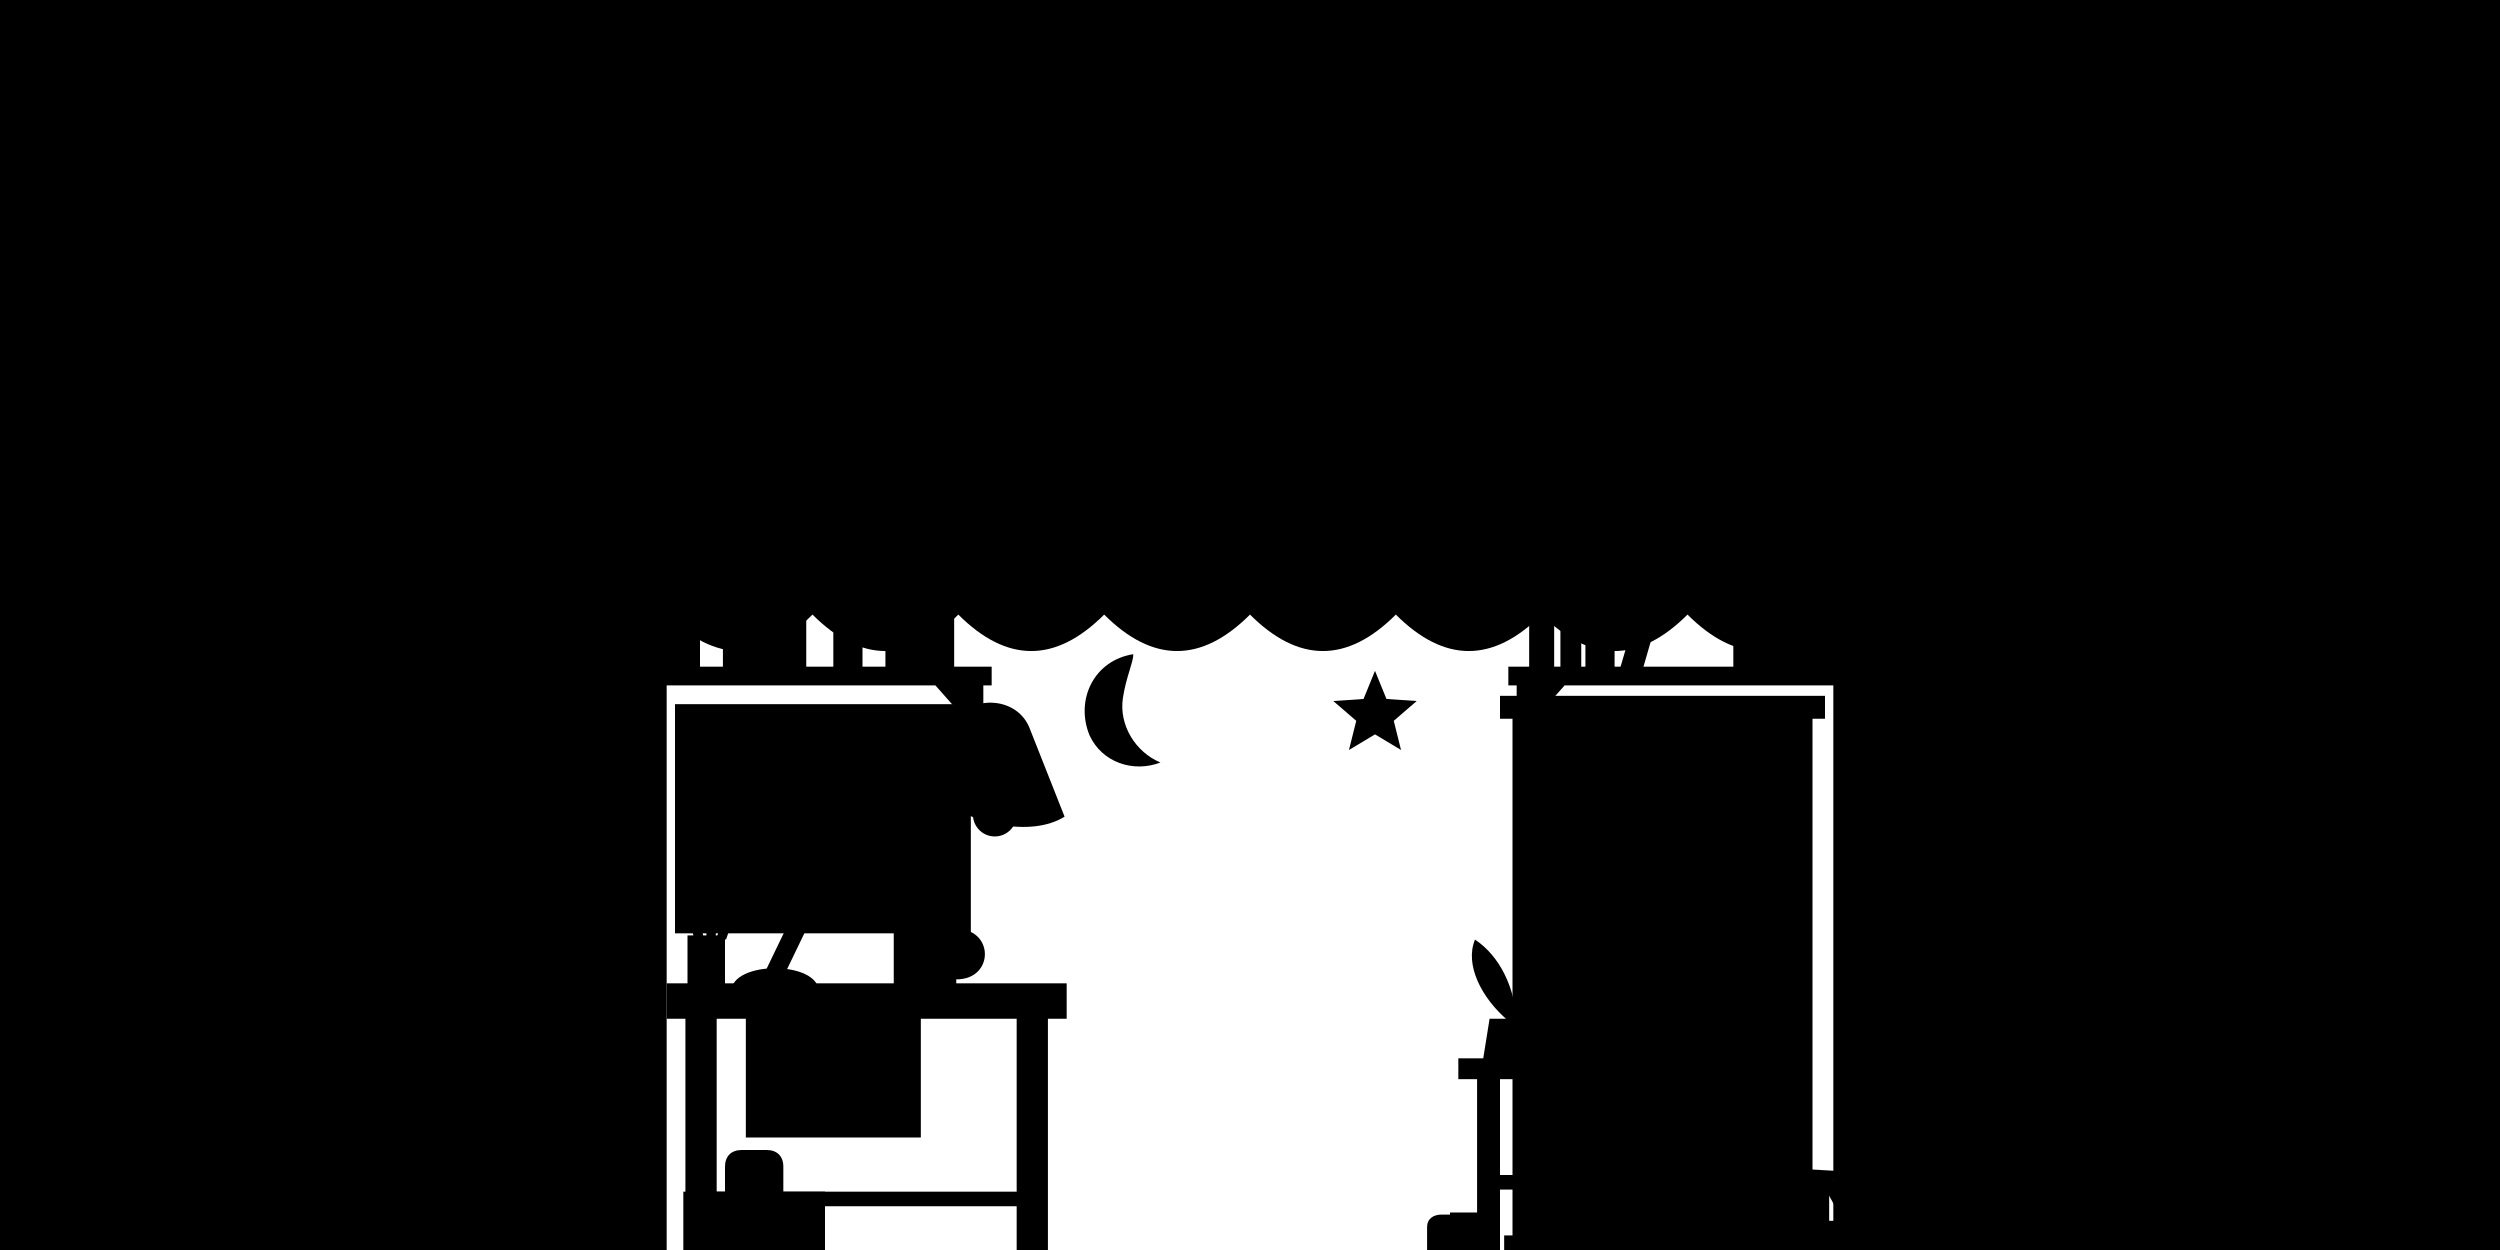
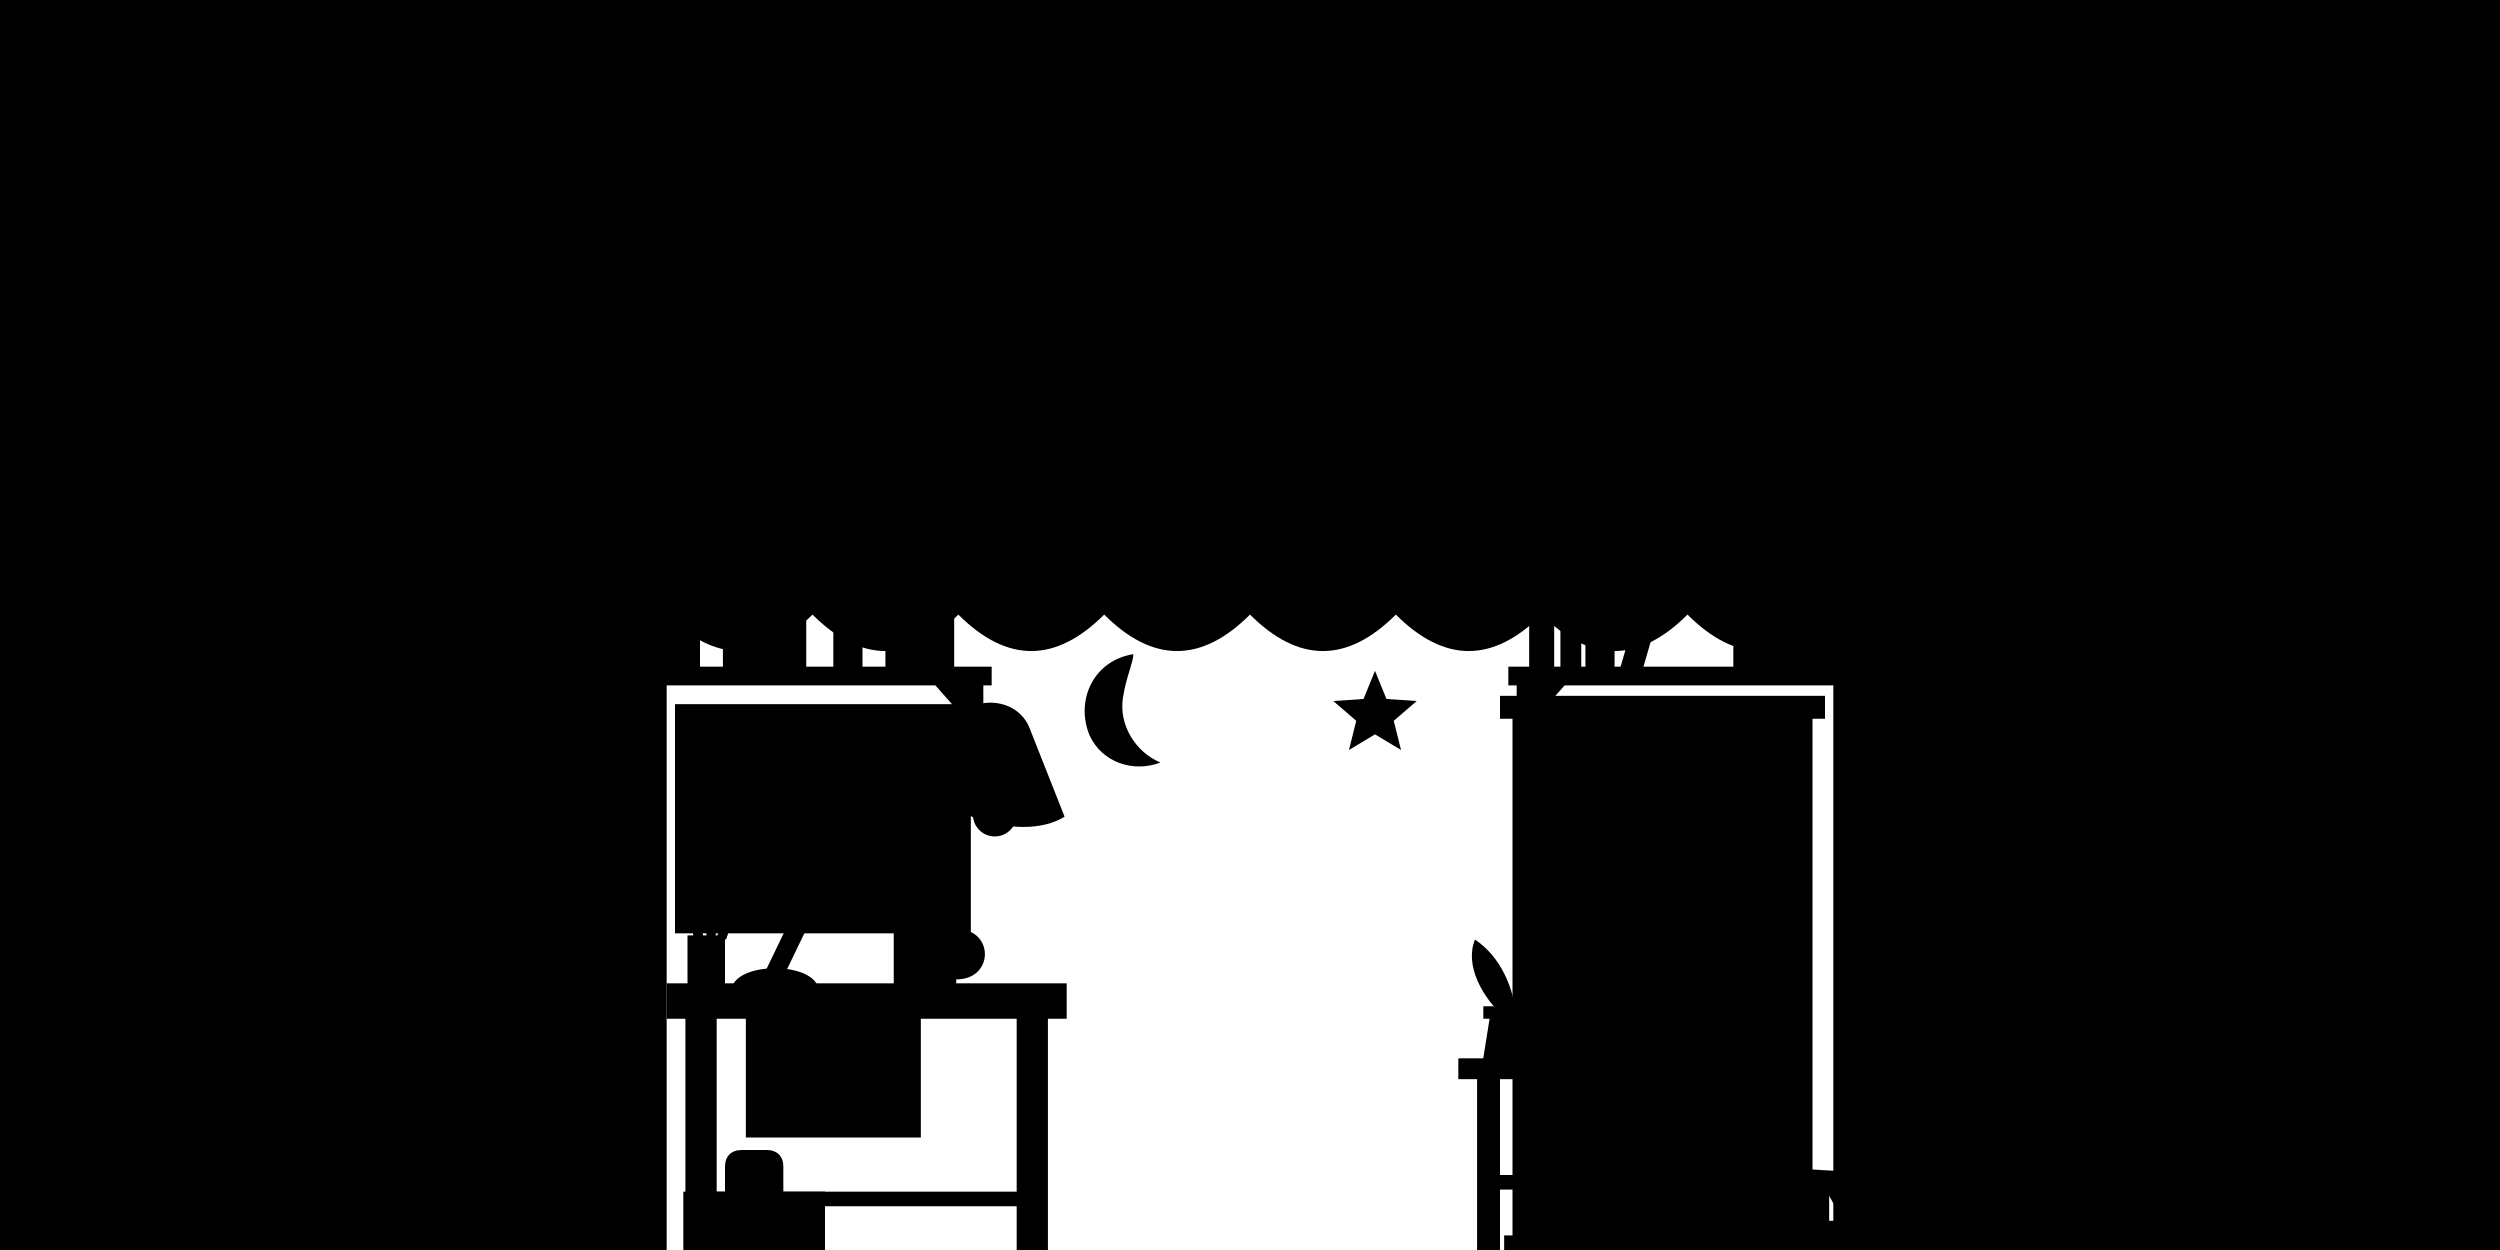
<svg xmlns="http://www.w3.org/2000/svg" viewBox="-60 -20 120 60">
  <path id="arch" data-z="0" data-stock="woodDeep" data-cut="knife" data-cast="false" d="M-60 -20 H60 V40 H28 V9.5 Q24.5 13 21 9.5 Q17.5 13 14 9.5 Q10.5 13 7 9.5 Q3.5 13 0 9.5 Q-3.5 13 -7 9.5 Q-10.5 13 -14 9.5 Q-17.5 13 -21 9.5 Q-24.5 13 -28 9.5 V40 H-60 Z" data-holes="M-24.85 6.5 a0.35 0.35 0 1 0 0.7 0 a0.35 0.35 0 1 0 -0.7 0 Z M-17.85 6.5 a0.35 0.35 0 1 0 0.7 0 a0.35 0.35 0 1 0 -0.7 0 Z M-10.85 6.5 a0.35 0.35 0 1 0 0.7 0 a0.35 0.35 0 1 0 -0.7 0 Z M-3.85 6.5 a0.35 0.35 0 1 0 0.7 0 a0.35 0.35 0 1 0 -0.7 0 Z M3.15 6.5 a0.35 0.35 0 1 0 0.7 0 a0.35 0.35 0 1 0 -0.7 0 Z M10.15 6.5 a0.35 0.35 0 1 0 0.7 0 a0.35 0.35 0 1 0 -0.7 0 Z M17.15 6.5 a0.35 0.35 0 1 0 0.7 0 a0.35 0.35 0 1 0 -0.7 0 Z M24.15 6.5 a0.35 0.35 0 1 0 0.7 0 a0.35 0.35 0 1 0 -0.7 0 Z" />
  <path id="far-shelf-left" data-z="-42" data-stock="kraft" data-hinge="bottom" data-cut="knife" d="M-34 12 H-12.4 V12.9 H-34 Z M-31.6 12.9 L-29.3 12.9 L-31.6 15.5 Z M-15.1 12.9 L-12.8 12.9 L-12.8 15.5 Z" />
  <path id="far-jars-left" data-z="-42" data-stock="mint" data-hinge="bottom" d="M-32.6 12.3 V9.1 C-32.6 8.3 -32.1 7.9 -31.6 7.9 V7.3 H-30.7 V7.9 C-30.2 7.9 -29.8 8.3 -29.8 9.1 V12.3 Z        M-28.7 12.3 V10 C-28.7 9.5 -28.3 9.2 -27.9 9.2 H-27.2 C-26.8 9.2 -26.4 9.5 -26.4 10 V12.3 Z        M-25.3 12.3 V8.2 C-25.3 7.3 -24.6 6.7 -23.8 6.6 V6 H-22.7 V6.6 C-21.9 6.7 -21.3 7.3 -21.3 8.2 V12.3 Z        M-20 12.3 V8.6 C-20 7.9 -19.7 7.6 -19.6 7.3 V5.6 H-19 V7.3 C-18.9 7.6 -18.6 7.9 -18.6 8.6 V12.3 Z        M-17.5 12.3 V9.3 C-17.5 8.8 -17.1 8.4 -16.5 8.4 H-15.2 C-14.6 8.4 -14.2 8.8 -14.2 9.3 V12.3 Z" data-holes="M-32 9.9 H-30.4 V10.9 H-32 Z M-24.6 8.8 H-22 V10.4 H-24.6 Z M-17 9.7 H-14.7 V10.6 H-17 Z" />
  <path id="far-shelf-right" data-z="-42" data-stock="kraft" data-hinge="bottom" data-cut="knife" d="M12.4 12 H34 V12.9 H12.4 Z M12.8 12.9 L15.1 12.9 L12.8 15.5 Z M31.6 12.9 L29.3 12.9 L31.6 15.5 Z" />
  <path id="far-books-right" data-z="-42" data-stock="rose" data-hinge="bottom" data-cut="knife" d="M13.4 12.3 V7.6 H14.6 V12.3 Z M14.9 12.3 V8.3 H15.9 V12.3 Z M16.1 12.3 V7.1 H17.5 V12.3 Z M17.7 12.3 L18.9 8.2 L19.9 8.5 L18.8 12.3 Z        M23.2 12.3 V9.4 H29.6 V12.3 Z M24.1 9.4 V8.1 H28.6 V9.4 Z" data-holes="M16.5 8.2 H17.1 V8.9 H16.5 Z M25.4 10.3 H27.4 V11.1 H25.4 Z" />
  <path id="pinboard" data-z="-30" data-stock="cork" data-hinge="bottom" data-cut="knife" d="M-27.6 13.8 H-13.4 V24.8 H-27.6 Z" />
  <path id="pinned-notes" data-z="-30" data-stock="cream" data-hinge="bottom" d="M-26.3 15.4 L-22.4 15.1 L-22.1 19.6 L-26 19.9 Z M-21.1 15.2 L-17.9 15.5 L-18.2 18.9 L-21.4 18.6 Z M-16.9 15.9 L-14.5 15.8 L-14.4 18.1 L-16.8 18.2 Z M-20.2 20 L-15.4 19.7 L-15.2 23.4 L-20 23.7 Z" data-holes="M-24.55 16.2 a0.3 0.3 0 1 0 0.6 0 a0.3 0.3 0 1 0 -0.6 0 Z M-19.95 16 a0.3 0.3 0 1 0 0.6 0 a0.3 0.3 0 1 0 -0.6 0 Z M-17.95 20.8 a0.3 0.3 0 1 0 0.6 0 a0.3 0.3 0 1 0 -0.6 0 Z" />
  <path id="cabinet" data-z="-30" data-stock="sage" data-hinge="bottom" data-cut="knife" d="M12 13.4 H27.6 V14.5 H27 V39.3 H27.4 V40 H12.2 V39.3 H12.6 V14.5 H12 Z" data-holes="M19.62 16 H19.98 V38 H19.62 Z M18.4 26.4 a0.4 0.4 0 1 0 0.8 0 a0.4 0.4 0 1 0 -0.8 0 Z M20.4 26.4 a0.4 0.4 0 1 0 0.8 0 a0.4 0.4 0 1 0 -0.8 0 Z M14 16.2 H18 V17.9 H14 Z M21.6 16.2 H25.6 V17.9 H21.6 Z" />
  <path id="lamp" data-z="-16" data-stock="tomato" data-hinge="bottom" d="M-24.9 27.6 C-24.9 26.1 -20.7 26.1 -20.7 27.6 Z        M-23.3 26.7 L-19.3 18.4 L-18.5 18.8 L-22.5 27.1 Z        M-19.65 18.6 a0.75 0.75 0 1 0 1.5 0 a0.75 0.75 0 1 0 -1.5 0 Z        M-19.1 18.2 L-13.1 15.2 L-12.7 16 L-18.7 19 Z        M-14.3 14.6 C-13.2 13.3 -11.2 13.5 -10.6 14.9 L-8.9 19.2 C-10.5 20.2 -13.4 19.6 -15.3 18.1 Z" data-holes="M-12.7 15.3 a0.3 0.3 0 1 0 0.6 0 a0.3 0.3 0 1 0 -0.6 0 Z" />
  <path id="lamp-bulb" data-z="-16.4" data-stock="glow" d="M-13.3 19.1 a1.05 1.05 0 1 0 2.1 0 a1.05 1.05 0 1 0 -2.1 0 Z" />
  <path id="mug" data-z="-15.5" data-stock="cream" data-hinge="bottom" d="M-17.1 24 H-14.1 V27.6 H-17.1 Z M-14.3 24.6 C-12.2 24.4 -12.2 27.2 -14.3 27 Z" data-holes="M-14.1 25.25 C-13.1 25.2 -13.1 26.4 -14.1 26.35 Z" />
  <path id="pencil-cup" data-z="-15.5" data-stock="mustard" data-hinge="bottom" d="M-27 27.6 V24.9 H-25.2 V27.6 Z        M-26.7 25 L-27.4 21.6 L-26.95 21.5 L-26.25 24.9 Z        M-26.1 25 L-25.9 21 L-25.45 21 L-25.65 25 Z        M-25.6 25 L-24.6 22 L-24.15 22.15 L-25.15 25.1 Z" />
  <path id="desk" data-z="-14" data-stock="wood" data-hinge="bottom" data-cut="knife" d="M-28 27.2 H-8.8 V28.9 H-28 Z M-27.1 28.9 H-25.6 V40 H-27.1 Z M-11.2 28.9 H-9.7 V40 H-11.2 Z M-24.2 28.9 H-15.8 V34.6 H-24.2 Z M-25.6 37.2 H-11.2 V37.9 H-25.6 Z" data-holes="M-23.6 31.6 H-16.4 V31.95 H-23.6 Z M-21.2 30 H-18.8 V30.55 H-21.2 Z M-21.2 32.9 H-18.8 V33.45 H-21.2 Z" />
  <path id="notebook" data-z="-16.5" data-stock="white" data-hinge="bottom" d="M14.2 31.2 C15.8 30 18.1 29.9 19.4 30.8 C20.8 29.9 22.9 30 23.4 31.2 L23.4 31.8 H14.2 Z" />
-   <path id="plant" data-z="-16.5" data-stock="leaf" data-hinge="bottom" d="M11.1 31.4 L11.5 28.9 H13.7 L14.1 31.4 Z        M12.4 29 C11.1 27.9 10.3 26.3 10.8 25.1 C12 25.9 12.7 27.4 12.8 29 Z        M12.7 29 C12.6 27 13.2 24.9 14.3 24.1 C14.6 25.8 13.9 27.7 13.1 29 Z        M13 29 C13.8 27.8 15.2 27.2 16 27.6 C15.4 28.5 14.2 29.1 13.2 29.2 Z" />
+   <path id="plant-pot" data-z="-16.3" data-stock="terracotta" data-hinge="bottom" data-cut="knife" d="M11.1 31.4 L11.5 28.9 H13.7 L14.1 31.4 Z M11.2 28.9 V28.3 H14 V28.9 Z" />
+   <path id="plant" data-z="-16.5" data-stock="leaf" data-hinge="bottom" d="M12.4 29 C11.1 27.9 10.3 26.3 10.8 25.1 C12 25.9 12.7 27.4 12.8 29 Z        M12.7 29 C12.6 27 13.2 24.9 14.3 24.1 C14.6 25.8 13.9 27.7 13.1 29 Z        M13 29 C13.8 27.8 15.2 27.2 16 27.6 C15.4 28.5 14.2 29.1 13.2 29.2 Z" />
  <path id="side-table" data-z="-16" data-stock="woodDeep" data-hinge="bottom" data-cut="knife" d="M10 30.8 H23.8 V31.8 H10 Z M10.9 31.8 H12 V40 H10.9 Z M21.8 31.8 H22.9 V40 H21.8 Z M12 36.4 H21.8 V37.1 H12 Z" />
  <path id="floor-books" data-z="-14" data-stock="plum" data-hinge="bottom" data-cut="knife" d="M24.2 40 V38.6 H28.4 V40 Z M24.6 38.6 V37.3 H27.8 V38.6 Z M24.3 37.3 L24.5 36 L28.1 36.2 L27.9 37.3 Z" />
-   <path id="socket" data-z="-12.8" data-stock="graphite" data-hinge="bottom" data-cut="knife" d="M9.6 40 V38.2 H11.8 V40 Z" data-holes="M10.1 38.8 H10.45 V39.4 H10.1 Z M10.95 38.8 H11.3 V39.4 H10.95 Z" />
-   <path id="plug" data-z="-12.3" data-stock="accent" data-hinge="bottom" d="M8.5 40 V38.9 C8.5 38.5 8.8 38.3 9.2 38.3 H10.4 V40 Z M10.4 38.9 H11.1 V39.35 H10.4 Z" />
  <path id="toolbox" data-z="-6" data-stock="tomato" data-hinge="bottom" data-cut="knife" d="M-27.2 40 V37.2 H-20.4 V40 Z M-25.2 37.3 V36 C-25.2 35.5 -24.9 35.2 -24.4 35.2 H-23.2 C-22.7 35.2 -22.4 35.5 -22.4 36 V37.3 Z" data-holes="M-24.5 36 H-23.1 V36.9 H-24.5 Z M-24.2 38.2 H-23.4 V38.7 H-24.2 Z" />
  <path id="paper-crane" data-z="-6" data-stock="white" data-hinge="bottom" d="M26.8 40 L28.3 38.3 L27.3 36.5 L27.75 36.35 L29 37.8 L29.9 37.6 L30.95 36.3 L31.35 36.5 L30.7 38.4 L31.3 40 Z" />
  <path id="hung-star" data-z="-34" data-stock="sunflower" data-hang="6 12.2" d="M6 12.2 L6.55 13.55 L8 13.65 L6.9 14.6 L7.25 16 L6 15.25 L4.75 16 L5.1 14.6 L4 13.65 L5.45 13.55 Z" />
  <path id="hung-moon" data-z="-34" data-stock="cream" data-hang="-5.6 11.4" d="M-5.6 11.4 C-7.5 11.7 -8.4 13.6 -7.7 15.3 C-7.1 16.6 -5.6 17.1 -4.3 16.6 C-5.5 16.1 -6.3 14.8 -6.1 13.5 C-5.95 12.5 -5.6 11.8 -5.6 11.4 Z" />
</svg>
